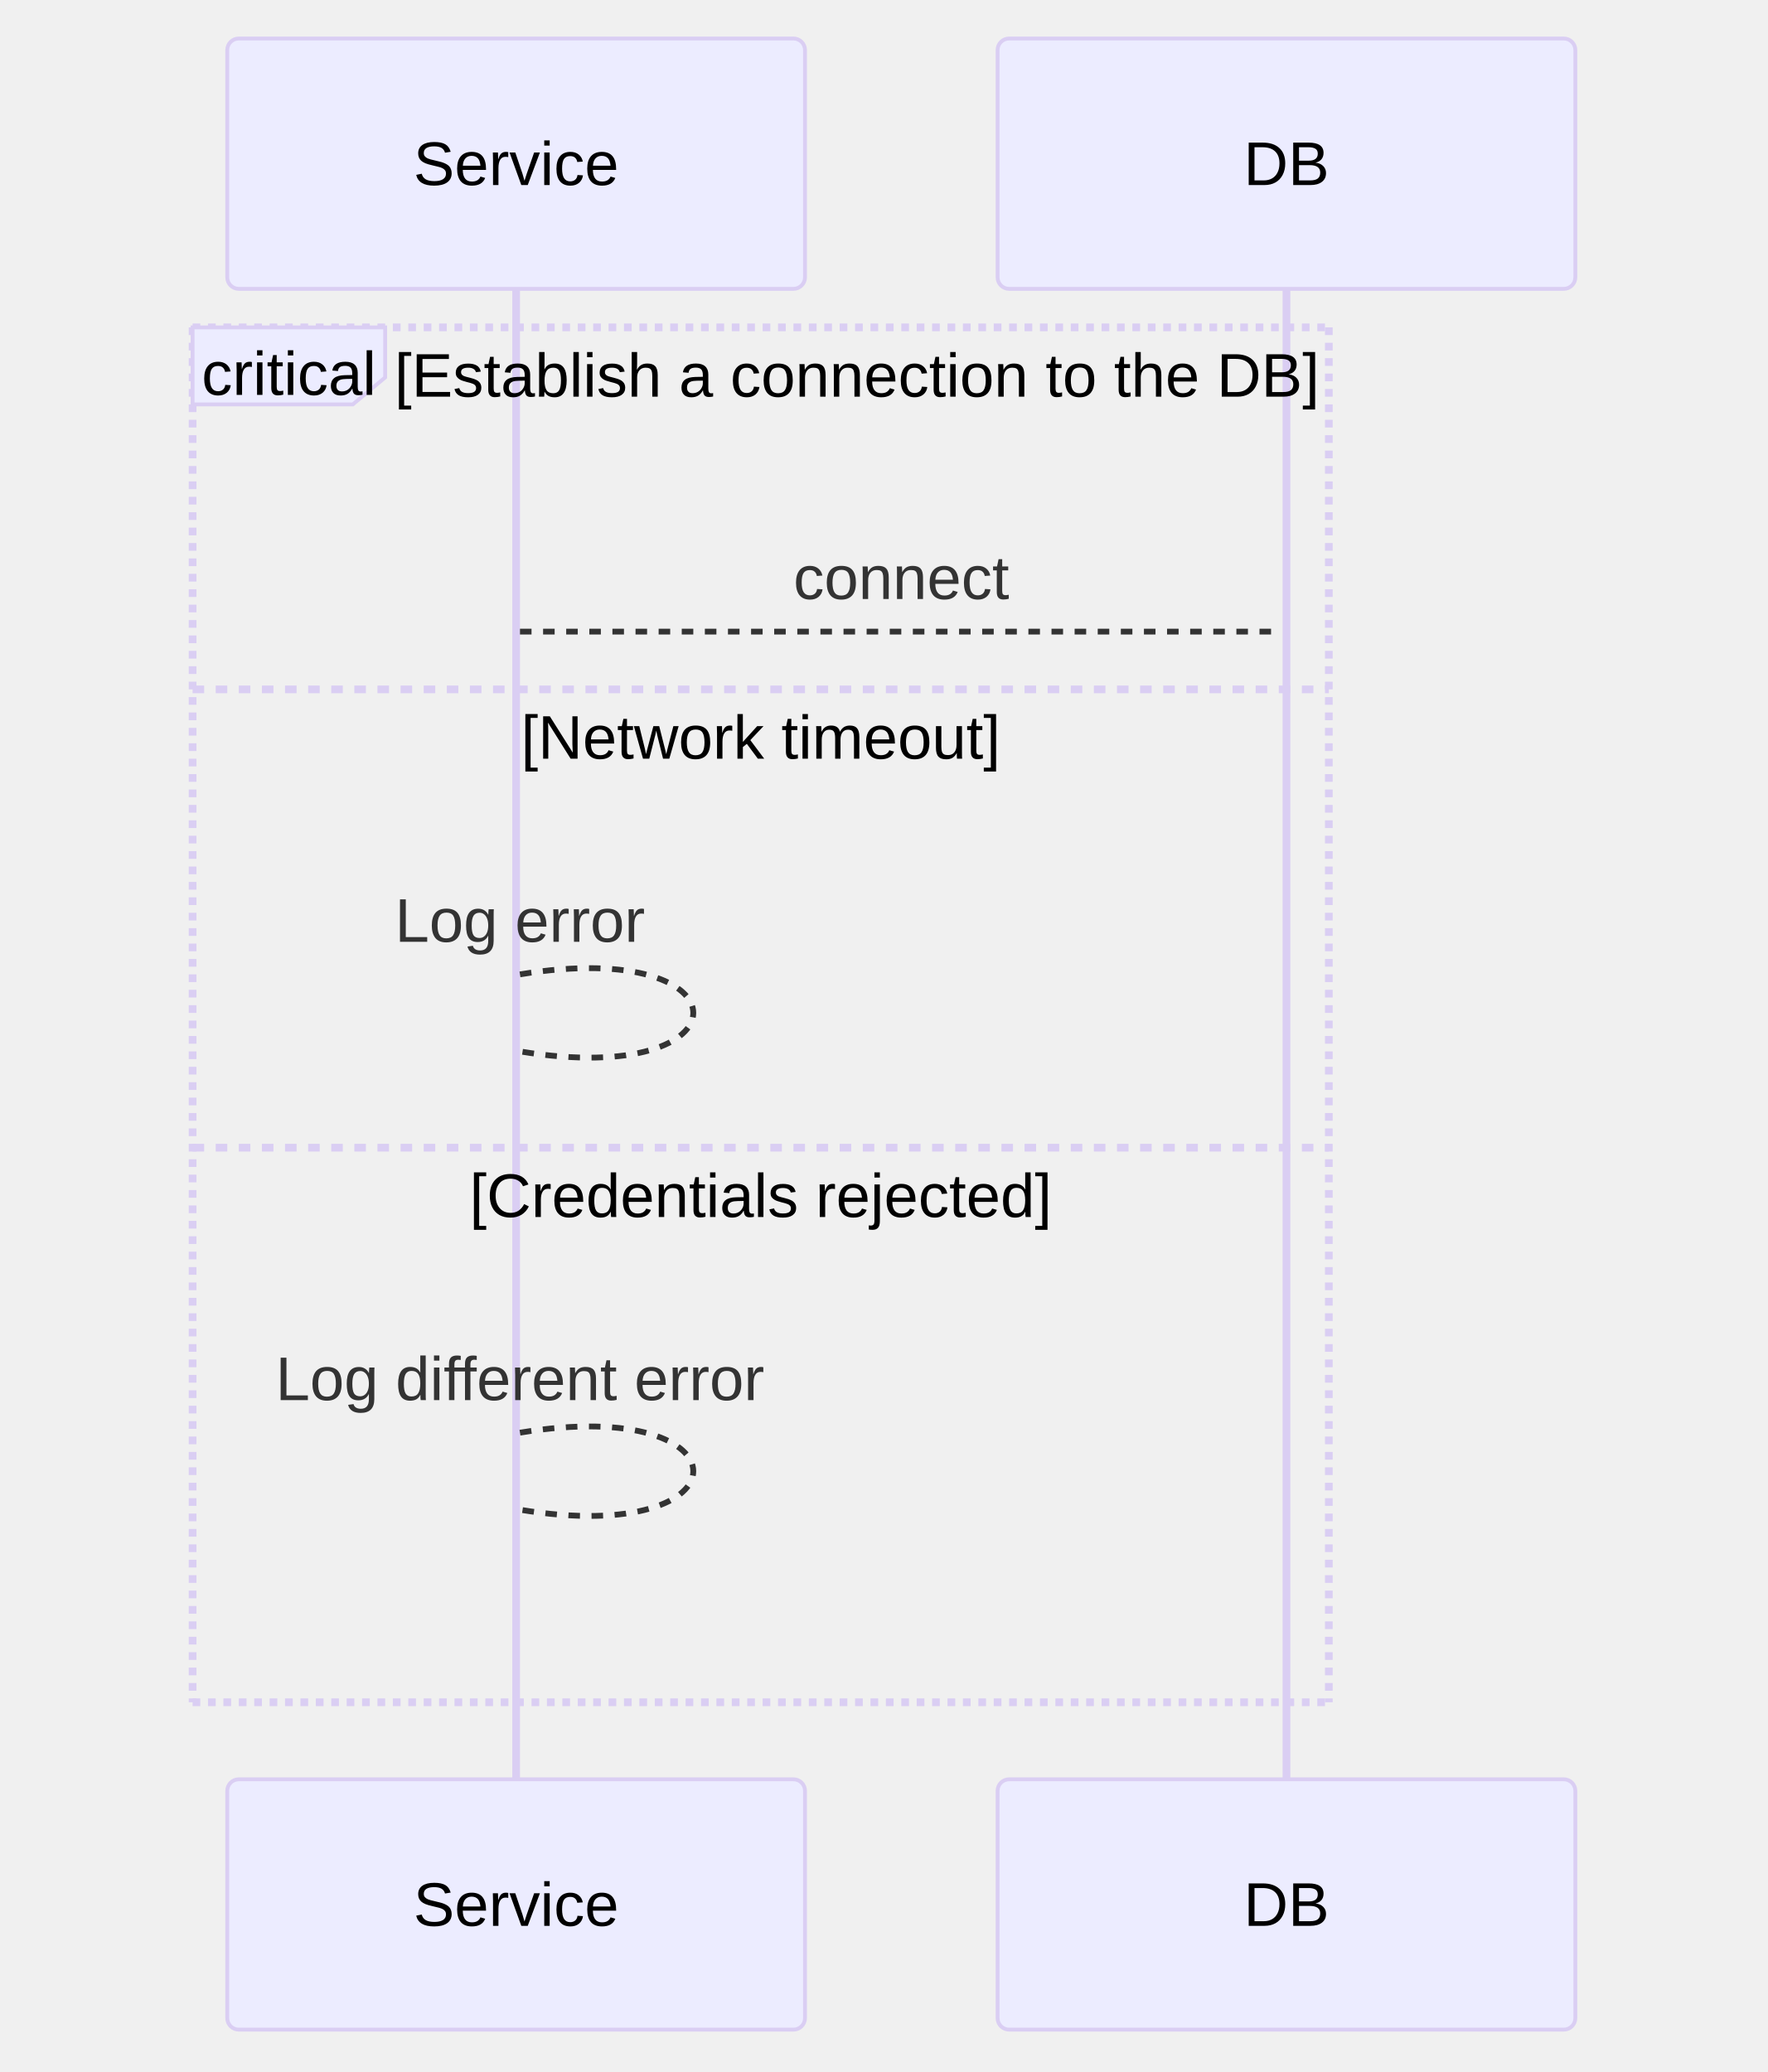
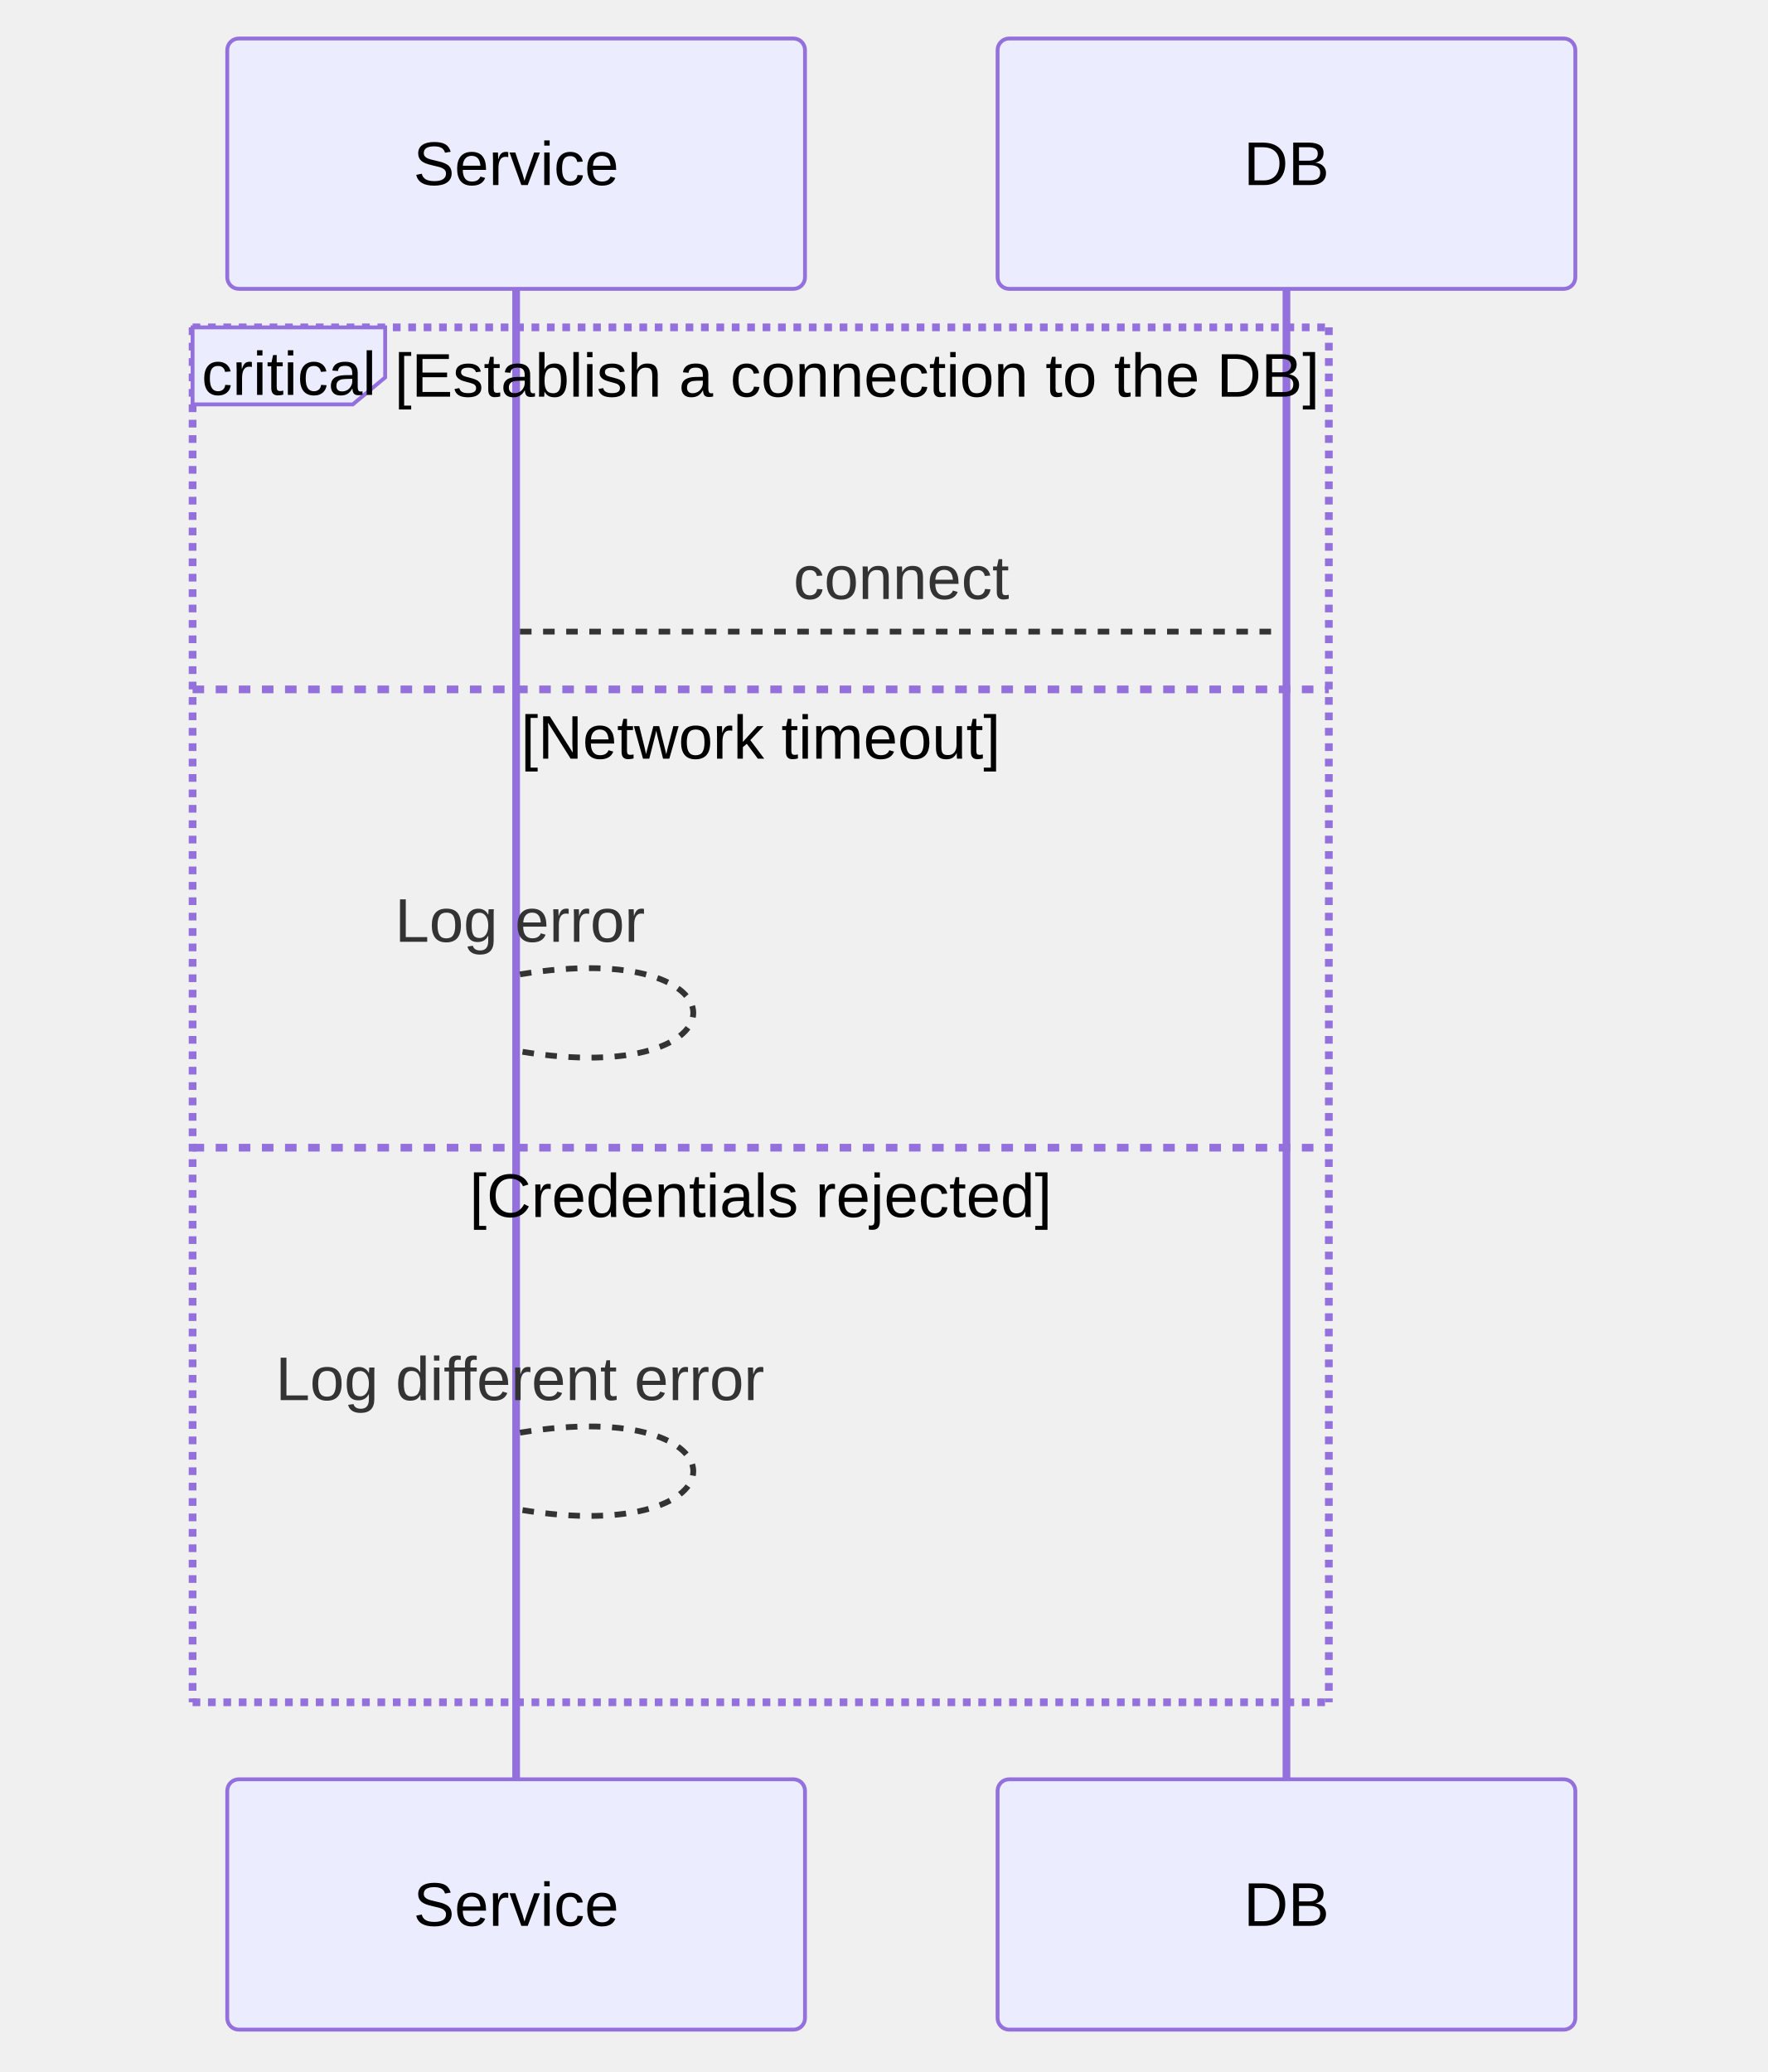
<svg xmlns="http://www.w3.org/2000/svg" id="upstream_critical_with_options_spec" width="100%" style="max-width: 459px; background-color: white;" viewBox="-59 -10 459 538" role="graphics-document document" aria-roledescription="sequence">
  <g>
    <rect x="200" y="452" fill="#eaeaea" stroke="#666" width="150" height="65" name="DB" rx="3" ry="3" class="actor actor-bottom" />
    <text x="275" y="484.5" dominant-baseline="central" alignment-baseline="central" class="actor actor-box" style="text-anchor: middle; font-size: 16px; font-weight: 400;">
      <tspan x="275" dy="0">DB</tspan>
    </text>
  </g>
  <g>
    <rect x="0" y="452" fill="#eaeaea" stroke="#666" width="150" height="65" name="Service" rx="3" ry="3" class="actor actor-bottom" />
    <text x="75" y="484.5" dominant-baseline="central" alignment-baseline="central" class="actor actor-box" style="text-anchor: middle; font-size: 16px; font-weight: 400;">
      <tspan x="75" dy="0">Service</tspan>
    </text>
  </g>
  <g>
-     <line id="actor1" x1="275" y1="65" x2="275" y2="452" class="actor-line 200" stroke-width="0.5px" stroke="#999" name="DB" />
-     <g id="root-1">
+     <line id="actor1" x1="275" y1="65" x2="275" y2="452" class="actor-line 200" stroke-width="0.5px" stroke="#999" name="DB" data-et="life-line" data-id="DB" />
+     <g id="root-1" data-et="participant" data-type="participant" data-id="DB">
      <rect x="200" y="0" fill="#eaeaea" stroke="#666" width="150" height="65" name="DB" rx="3" ry="3" class="actor actor-top" />
      <text x="275" y="32.5" dominant-baseline="central" alignment-baseline="central" class="actor actor-box" style="text-anchor: middle; font-size: 16px; font-weight: 400;">
        <tspan x="275" dy="0">DB</tspan>
      </text>
    </g>
  </g>
  <g>
-     <line id="actor0" x1="75" y1="65" x2="75" y2="452" class="actor-line 200" stroke-width="0.5px" stroke="#999" name="Service" />
-     <g id="root-0">
+     <line id="actor0" x1="75" y1="65" x2="75" y2="452" class="actor-line 200" stroke-width="0.5px" stroke="#999" name="Service" data-et="life-line" data-id="Service" />
+     <g id="root-0" data-et="participant" data-type="participant" data-id="Service">
      <rect x="0" y="0" fill="#eaeaea" stroke="#666" width="150" height="65" name="Service" rx="3" ry="3" class="actor actor-top" />
      <text x="75" y="32.5" dominant-baseline="central" alignment-baseline="central" class="actor actor-box" style="text-anchor: middle; font-size: 16px; font-weight: 400;">
        <tspan x="75" dy="0">Service</tspan>
      </text>
    </g>
  </g>
-   <style>#upstream_critical_with_options_spec{font-family:"trebuchet ms",verdana,arial,sans-serif;font-size:16px;fill:#333;}@keyframes edge-animation-frame{from{stroke-dashoffset:0;}}@keyframes dash{to{stroke-dashoffset:0;}}#upstream_critical_with_options_spec .edge-animation-slow{stroke-dasharray:9,5!important;stroke-dashoffset:900;animation:dash 50s linear infinite;stroke-linecap:round;}#upstream_critical_with_options_spec .edge-animation-fast{stroke-dasharray:9,5!important;stroke-dashoffset:900;animation:dash 20s linear infinite;stroke-linecap:round;}#upstream_critical_with_options_spec .error-icon{fill:#552222;}#upstream_critical_with_options_spec .error-text{fill:#552222;stroke:#552222;}#upstream_critical_with_options_spec .edge-thickness-normal{stroke-width:1px;}#upstream_critical_with_options_spec .edge-thickness-thick{stroke-width:3.5px;}#upstream_critical_with_options_spec .edge-pattern-solid{stroke-dasharray:0;}#upstream_critical_with_options_spec .edge-thickness-invisible{stroke-width:0;fill:none;}#upstream_critical_with_options_spec .edge-pattern-dashed{stroke-dasharray:3;}#upstream_critical_with_options_spec .edge-pattern-dotted{stroke-dasharray:2;}#upstream_critical_with_options_spec .marker{fill:#333333;stroke:#333333;}#upstream_critical_with_options_spec .marker.cross{stroke:#333333;}#upstream_critical_with_options_spec svg{font-family:"trebuchet ms",verdana,arial,sans-serif;font-size:16px;}#upstream_critical_with_options_spec p{margin:0;}#upstream_critical_with_options_spec .actor{stroke:hsl(259.626, 59.777%, 87.902%);fill:#ECECFF;}#upstream_critical_with_options_spec text.actor&gt;tspan{fill:black;stroke:none;}#upstream_critical_with_options_spec .actor-line{stroke:hsl(259.626, 59.777%, 87.902%);}#upstream_critical_with_options_spec .innerArc{stroke-width:1.5;stroke-dasharray:none;}#upstream_critical_with_options_spec .messageLine0{stroke-width:1.5;stroke-dasharray:none;stroke:#333;}#upstream_critical_with_options_spec .messageLine1{stroke-width:1.5;stroke-dasharray:2,2;stroke:#333;}#upstream_critical_with_options_spec #arrowhead path{fill:#333;stroke:#333;}#upstream_critical_with_options_spec .sequenceNumber{fill:white;}#upstream_critical_with_options_spec #sequencenumber{fill:#333;}#upstream_critical_with_options_spec #crosshead path{fill:#333;stroke:#333;}#upstream_critical_with_options_spec .messageText{fill:#333;stroke:none;}#upstream_critical_with_options_spec .labelBox{stroke:hsl(259.626, 59.777%, 87.902%);fill:#ECECFF;}#upstream_critical_with_options_spec .labelText,#upstream_critical_with_options_spec .labelText&gt;tspan{fill:black;stroke:none;}#upstream_critical_with_options_spec .loopText,#upstream_critical_with_options_spec .loopText&gt;tspan{fill:black;stroke:none;}#upstream_critical_with_options_spec .loopLine{stroke-width:2px;stroke-dasharray:2,2;stroke:hsl(259.626, 59.777%, 87.902%);fill:hsl(259.626, 59.777%, 87.902%);}#upstream_critical_with_options_spec .note{stroke:#aaaa33;fill:#fff5ad;}#upstream_critical_with_options_spec .noteText,#upstream_critical_with_options_spec .noteText&gt;tspan{fill:black;stroke:none;}#upstream_critical_with_options_spec .activation0{fill:#f4f4f4;stroke:#666;}#upstream_critical_with_options_spec .activation1{fill:#f4f4f4;stroke:#666;}#upstream_critical_with_options_spec .activation2{fill:#f4f4f4;stroke:#666;}#upstream_critical_with_options_spec .actorPopupMenu{position:absolute;}#upstream_critical_with_options_spec .actorPopupMenuPanel{position:absolute;fill:#ECECFF;box-shadow:0px 8px 16px 0px rgba(0,0,0,0.2);filter:drop-shadow(3px 5px 2px rgb(0 0 0 / 0.4));}#upstream_critical_with_options_spec .actor-man line{stroke:hsl(259.626, 59.777%, 87.902%);fill:#ECECFF;}#upstream_critical_with_options_spec .actor-man circle,#upstream_critical_with_options_spec line{stroke:hsl(259.626, 59.777%, 87.902%);fill:#ECECFF;stroke-width:2px;}#upstream_critical_with_options_spec :root{--mermaid-font-family:"trebuchet ms",verdana,arial,sans-serif;}</style>
+   <style>#upstream_critical_with_options_spec{font-family:"trebuchet ms",verdana,arial,sans-serif;font-size:16px;fill:#333;}@keyframes edge-animation-frame{from{stroke-dashoffset:0;}}@keyframes dash{to{stroke-dashoffset:0;}}#upstream_critical_with_options_spec .edge-animation-slow{stroke-dasharray:9,5!important;stroke-dashoffset:900;animation:dash 50s linear infinite;stroke-linecap:round;}#upstream_critical_with_options_spec .edge-animation-fast{stroke-dasharray:9,5!important;stroke-dashoffset:900;animation:dash 20s linear infinite;stroke-linecap:round;}#upstream_critical_with_options_spec .error-icon{fill:#552222;}#upstream_critical_with_options_spec .error-text{fill:#552222;stroke:#552222;}#upstream_critical_with_options_spec .edge-thickness-normal{stroke-width:1px;}#upstream_critical_with_options_spec .edge-thickness-thick{stroke-width:3.5px;}#upstream_critical_with_options_spec .edge-pattern-solid{stroke-dasharray:0;}#upstream_critical_with_options_spec .edge-thickness-invisible{stroke-width:0;fill:none;}#upstream_critical_with_options_spec .edge-pattern-dashed{stroke-dasharray:3;}#upstream_critical_with_options_spec .edge-pattern-dotted{stroke-dasharray:2;}#upstream_critical_with_options_spec .marker{fill:#333333;stroke:#333333;}#upstream_critical_with_options_spec .marker.cross{stroke:#333333;}#upstream_critical_with_options_spec svg{font-family:"trebuchet ms",verdana,arial,sans-serif;font-size:16px;}#upstream_critical_with_options_spec p{margin:0;}#upstream_critical_with_options_spec .actor{stroke:#9370DB;fill:#ECECFF;stroke-width:1;}#upstream_critical_with_options_spec rect.actor.outer-path[data-look="neo"]{filter:drop-shadow(1px 2px 2px rgba(185, 185, 185, 1));}#upstream_critical_with_options_spec rect.note[data-look="neo"]{stroke:#aaaa33;fill:#fff5ad;filter:drop-shadow(1px 2px 2px rgba(185, 185, 185, 1));}#upstream_critical_with_options_spec text.actor&gt;tspan{fill:black;stroke:none;}#upstream_critical_with_options_spec .actor-line{stroke:#9370DB;}#upstream_critical_with_options_spec .innerArc{stroke-width:1.5;stroke-dasharray:none;}#upstream_critical_with_options_spec .messageLine0{stroke-width:1.5;stroke-dasharray:none;stroke:#333;}#upstream_critical_with_options_spec .messageLine1{stroke-width:1.5;stroke-dasharray:2,2;stroke:#333;}#upstream_critical_with_options_spec [id$="-arrowhead"] path{fill:#333;stroke:#333;}#upstream_critical_with_options_spec .sequenceNumber{fill:white;}#upstream_critical_with_options_spec [id$="-sequencenumber"]{fill:#333;}#upstream_critical_with_options_spec [id$="-crosshead"] path{fill:#333;stroke:#333;}#upstream_critical_with_options_spec .messageText{fill:#333;stroke:none;}#upstream_critical_with_options_spec .labelBox{stroke:#9370DB;fill:#ECECFF;filter:none;}#upstream_critical_with_options_spec .labelText,#upstream_critical_with_options_spec .labelText&gt;tspan{fill:black;stroke:none;}#upstream_critical_with_options_spec .loopText,#upstream_critical_with_options_spec .loopText&gt;tspan{fill:black;stroke:none;}#upstream_critical_with_options_spec .sectionTitle,#upstream_critical_with_options_spec .sectionTitle&gt;tspan{fill:black;stroke:none;}#upstream_critical_with_options_spec .loopLine{stroke-width:2px;stroke-dasharray:2,2;stroke:#9370DB;fill:#9370DB;}#upstream_critical_with_options_spec .note{stroke:#aaaa33;fill:#fff5ad;}#upstream_critical_with_options_spec .noteText,#upstream_critical_with_options_spec .noteText&gt;tspan{fill:black;stroke:none;font-weight:normal;}#upstream_critical_with_options_spec .activation0{fill:#f4f4f4;stroke:#666;}#upstream_critical_with_options_spec .activation1{fill:#f4f4f4;stroke:#666;}#upstream_critical_with_options_spec .activation2{fill:#f4f4f4;stroke:#666;}#upstream_critical_with_options_spec .actorPopupMenu{position:absolute;}#upstream_critical_with_options_spec .actorPopupMenuPanel{position:absolute;fill:#ECECFF;box-shadow:0px 8px 16px 0px rgba(0,0,0,0.2);filter:drop-shadow(3px 5px 2px rgb(0 0 0 / 0.4));}#upstream_critical_with_options_spec .actor-man circle,#upstream_critical_with_options_spec line{fill:#ECECFF;stroke-width:2px;}#upstream_critical_with_options_spec g rect.rect{filter:drop-shadow(1px 2px 2px rgba(185, 185, 185, 1));stroke:#9370DB;}#upstream_critical_with_options_spec .node .neo-node{stroke:#9370DB;}#upstream_critical_with_options_spec [data-look="neo"].node rect,#upstream_critical_with_options_spec [data-look="neo"].cluster rect,#upstream_critical_with_options_spec [data-look="neo"].node polygon{stroke:#9370DB;filter:drop-shadow(1px 2px 2px rgba(185, 185, 185, 1));}#upstream_critical_with_options_spec [data-look="neo"].node path{stroke:#9370DB;stroke-width:1px;}#upstream_critical_with_options_spec [data-look="neo"].node .outer-path{filter:drop-shadow(1px 2px 2px rgba(185, 185, 185, 1));}#upstream_critical_with_options_spec [data-look="neo"].node .neo-line path{stroke:#9370DB;filter:none;}#upstream_critical_with_options_spec [data-look="neo"].node circle{stroke:#9370DB;filter:drop-shadow(1px 2px 2px rgba(185, 185, 185, 1));}#upstream_critical_with_options_spec [data-look="neo"].node circle .state-start{fill:#000000;}#upstream_critical_with_options_spec [data-look="neo"].icon-shape .icon{fill:#9370DB;filter:drop-shadow(1px 2px 2px rgba(185, 185, 185, 1));}#upstream_critical_with_options_spec [data-look="neo"].icon-shape .icon-neo path{stroke:#9370DB;filter:drop-shadow(1px 2px 2px rgba(185, 185, 185, 1));}#upstream_critical_with_options_spec :root{--mermaid-font-family:"trebuchet ms",verdana,arial,sans-serif;}</style>
  <g />
  <defs>
-     <symbol id="computer" width="24" height="24">
+     <symbol id="upstream_critical_with_options_spec-computer" width="24" height="24">
      <path transform="scale(.5)" d="M2 2v13h20v-13h-20zm18 11h-16v-9h16v9zm-10.228 6l.466-1h3.524l.467 1h-4.457zm14.228 3h-24l2-6h2.104l-1.33 4h18.45l-1.297-4h2.073l2 6zm-5-10h-14v-7h14v7z" />
    </symbol>
  </defs>
  <defs>
-     <symbol id="database" fill-rule="evenodd" clip-rule="evenodd">
+     <symbol id="upstream_critical_with_options_spec-database" fill-rule="evenodd" clip-rule="evenodd">
      <path transform="scale(.5)" d="M12.258.001l.256.004.255.005.253.008.251.01.249.012.247.015.246.016.242.019.241.02.239.023.236.024.233.027.231.028.229.031.225.032.223.034.22.036.217.038.214.04.211.041.208.043.205.045.201.046.198.048.194.05.191.051.187.053.183.054.18.056.175.057.172.059.168.06.163.061.16.063.155.064.15.066.074.033.073.033.071.034.07.034.069.035.068.035.067.035.066.035.064.036.064.036.062.036.06.036.06.037.058.037.058.037.055.038.055.038.053.038.052.038.051.039.05.039.048.039.047.039.045.04.044.04.043.04.041.04.04.041.039.041.037.041.036.041.034.041.033.042.032.042.03.042.029.042.027.042.026.043.024.043.023.043.021.043.02.043.018.044.017.043.015.044.013.044.012.044.011.045.009.044.007.045.006.045.004.045.002.045.001.045v17l-.001.045-.002.045-.004.045-.006.045-.007.045-.009.044-.011.045-.012.044-.013.044-.015.044-.017.043-.018.044-.02.043-.021.043-.023.043-.024.043-.026.043-.027.042-.029.042-.03.042-.032.042-.033.042-.034.041-.036.041-.037.041-.039.041-.04.041-.041.04-.043.04-.044.04-.045.04-.047.039-.048.039-.05.039-.051.039-.052.038-.053.038-.055.038-.055.038-.058.037-.058.037-.06.037-.06.036-.062.036-.064.036-.064.036-.066.035-.067.035-.068.035-.069.035-.07.034-.071.034-.073.033-.074.033-.15.066-.155.064-.16.063-.163.061-.168.06-.172.059-.175.057-.18.056-.183.054-.187.053-.191.051-.194.05-.198.048-.201.046-.205.045-.208.043-.211.041-.214.04-.217.038-.22.036-.223.034-.225.032-.229.031-.231.028-.233.027-.236.024-.239.023-.241.02-.242.019-.246.016-.247.015-.249.012-.251.01-.253.008-.255.005-.256.004-.258.001-.258-.001-.256-.004-.255-.005-.253-.008-.251-.01-.249-.012-.247-.015-.245-.016-.243-.019-.241-.02-.238-.023-.236-.024-.234-.027-.231-.028-.228-.031-.226-.032-.223-.034-.22-.036-.217-.038-.214-.04-.211-.041-.208-.043-.204-.045-.201-.046-.198-.048-.195-.05-.19-.051-.187-.053-.184-.054-.179-.056-.176-.057-.172-.059-.167-.06-.164-.061-.159-.063-.155-.064-.151-.066-.074-.033-.072-.033-.072-.034-.07-.034-.069-.035-.068-.035-.067-.035-.066-.035-.064-.036-.063-.036-.062-.036-.061-.036-.06-.037-.058-.037-.057-.037-.056-.038-.055-.038-.053-.038-.052-.038-.051-.039-.049-.039-.049-.039-.046-.039-.046-.04-.044-.04-.043-.04-.041-.04-.04-.041-.039-.041-.037-.041-.036-.041-.034-.041-.033-.042-.032-.042-.03-.042-.029-.042-.027-.042-.026-.043-.024-.043-.023-.043-.021-.043-.02-.043-.018-.044-.017-.043-.015-.044-.013-.044-.012-.044-.011-.045-.009-.044-.007-.045-.006-.045-.004-.045-.002-.045-.001-.045v-17l.001-.045.002-.045.004-.045.006-.045.007-.045.009-.044.011-.045.012-.044.013-.044.015-.044.017-.043.018-.044.02-.043.021-.043.023-.043.024-.043.026-.043.027-.042.029-.042.03-.042.032-.042.033-.042.034-.041.036-.041.037-.041.039-.041.04-.041.041-.04.043-.04.044-.04.046-.04.046-.039.049-.039.049-.039.051-.039.052-.038.053-.038.055-.038.056-.038.057-.037.058-.037.06-.037.061-.036.062-.036.063-.036.064-.036.066-.035.067-.035.068-.035.069-.035.07-.034.072-.034.072-.033.074-.033.151-.066.155-.064.159-.063.164-.061.167-.06.172-.059.176-.057.179-.056.184-.054.187-.053.19-.051.195-.05.198-.048.201-.046.204-.045.208-.043.211-.041.214-.04.217-.038.22-.036.223-.034.226-.032.228-.031.231-.028.234-.027.236-.024.238-.023.241-.02.243-.019.245-.016.247-.015.249-.012.251-.01.253-.008.255-.005.256-.004.258-.001.258.001zm-9.258 20.499v.01l.001.021.003.021.004.022.005.021.006.022.007.022.009.023.01.022.011.023.012.023.013.023.015.023.016.024.017.023.018.024.019.024.021.024.022.025.023.024.024.025.052.049.056.05.061.051.066.051.07.051.075.051.079.052.084.052.088.052.092.052.097.052.102.051.105.052.11.052.114.051.119.051.123.051.127.05.131.05.135.05.139.048.144.049.147.047.152.047.155.047.16.045.163.045.167.043.171.043.176.041.178.041.183.039.187.039.19.037.194.035.197.035.202.033.204.031.209.03.212.029.216.027.219.025.222.024.226.021.23.02.233.018.236.016.24.015.243.012.246.01.249.008.253.005.256.004.259.001.26-.001.257-.004.254-.005.25-.008.247-.011.244-.012.241-.014.237-.016.233-.018.231-.021.226-.021.224-.024.22-.026.216-.027.212-.028.21-.031.205-.031.202-.034.198-.034.194-.036.191-.037.187-.039.183-.04.179-.04.175-.042.172-.043.168-.044.163-.045.16-.046.155-.046.152-.047.148-.048.143-.049.139-.049.136-.05.131-.05.126-.05.123-.051.118-.052.114-.051.11-.052.106-.052.101-.052.096-.052.092-.052.088-.053.083-.051.079-.052.074-.052.07-.051.065-.051.06-.051.056-.05.051-.05.023-.024.023-.025.021-.024.02-.024.019-.024.018-.024.017-.024.015-.023.014-.024.013-.023.012-.023.01-.023.01-.022.008-.022.006-.022.006-.022.004-.022.004-.021.001-.021.001-.021v-4.127l-.077.055-.08.053-.083.054-.085.053-.087.052-.09.052-.093.051-.095.05-.097.05-.1.049-.102.049-.105.048-.106.047-.109.047-.111.046-.114.045-.115.045-.118.044-.12.043-.122.042-.124.042-.126.041-.128.04-.13.04-.132.038-.134.038-.135.037-.138.037-.139.035-.142.035-.143.034-.144.033-.147.032-.148.031-.15.03-.151.03-.153.029-.154.027-.156.027-.158.026-.159.025-.161.024-.162.023-.163.022-.165.021-.166.02-.167.019-.169.018-.169.017-.171.016-.173.015-.173.014-.175.013-.175.012-.177.011-.178.01-.179.008-.179.008-.181.006-.182.005-.182.004-.184.003-.184.002h-.37l-.184-.002-.184-.003-.182-.004-.182-.005-.181-.006-.179-.008-.179-.008-.178-.01-.176-.011-.176-.012-.175-.013-.173-.014-.172-.015-.171-.016-.17-.017-.169-.018-.167-.019-.166-.02-.165-.021-.163-.022-.162-.023-.161-.024-.159-.025-.157-.026-.156-.027-.155-.027-.153-.029-.151-.03-.15-.03-.148-.031-.146-.032-.145-.033-.143-.034-.141-.035-.14-.035-.137-.037-.136-.037-.134-.038-.132-.038-.13-.04-.128-.04-.126-.041-.124-.042-.122-.042-.12-.044-.117-.043-.116-.045-.113-.045-.112-.046-.109-.047-.106-.047-.105-.048-.102-.049-.1-.049-.097-.05-.095-.05-.093-.052-.09-.051-.087-.052-.085-.053-.083-.054-.08-.054-.077-.054v4.127zm0-5.654v.011l.001.021.003.021.004.021.005.022.006.022.007.022.009.022.01.022.011.023.012.023.013.023.015.024.016.023.017.024.018.024.019.024.021.024.022.024.023.025.024.024.052.05.056.05.061.05.066.051.07.051.075.052.079.051.084.052.088.052.092.052.097.052.102.052.105.052.11.051.114.051.119.052.123.05.127.051.131.05.135.049.139.049.144.048.147.048.152.047.155.046.16.045.163.045.167.044.171.042.176.042.178.04.183.04.187.038.19.037.194.036.197.034.202.033.204.032.209.03.212.028.216.027.219.025.222.024.226.022.23.02.233.018.236.016.24.014.243.012.246.01.249.008.253.006.256.003.259.001.26-.001.257-.003.254-.006.25-.008.247-.01.244-.012.241-.015.237-.016.233-.018.231-.02.226-.022.224-.024.22-.025.216-.027.212-.029.21-.03.205-.032.202-.033.198-.035.194-.036.191-.037.187-.039.183-.039.179-.041.175-.042.172-.043.168-.044.163-.045.16-.045.155-.047.152-.047.148-.048.143-.048.139-.05.136-.049.131-.05.126-.051.123-.051.118-.051.114-.052.11-.052.106-.052.101-.052.096-.052.092-.052.088-.052.083-.052.079-.052.074-.051.07-.052.065-.051.06-.05.056-.051.051-.049.023-.025.023-.024.021-.025.02-.024.019-.024.018-.024.017-.024.015-.023.014-.023.013-.024.012-.022.01-.023.01-.023.008-.022.006-.022.006-.022.004-.021.004-.022.001-.021.001-.021v-4.139l-.077.054-.08.054-.083.054-.085.052-.087.053-.09.051-.093.051-.095.051-.097.05-.1.049-.102.049-.105.048-.106.047-.109.047-.111.046-.114.045-.115.044-.118.044-.12.044-.122.042-.124.042-.126.041-.128.04-.13.039-.132.039-.134.038-.135.037-.138.036-.139.036-.142.035-.143.033-.144.033-.147.033-.148.031-.15.03-.151.03-.153.028-.154.028-.156.027-.158.026-.159.025-.161.024-.162.023-.163.022-.165.021-.166.02-.167.019-.169.018-.169.017-.171.016-.173.015-.173.014-.175.013-.175.012-.177.011-.178.009-.179.009-.179.007-.181.007-.182.005-.182.004-.184.003-.184.002h-.37l-.184-.002-.184-.003-.182-.004-.182-.005-.181-.007-.179-.007-.179-.009-.178-.009-.176-.011-.176-.012-.175-.013-.173-.014-.172-.015-.171-.016-.17-.017-.169-.018-.167-.019-.166-.02-.165-.021-.163-.022-.162-.023-.161-.024-.159-.025-.157-.026-.156-.027-.155-.028-.153-.028-.151-.03-.15-.03-.148-.031-.146-.033-.145-.033-.143-.033-.141-.035-.14-.036-.137-.036-.136-.037-.134-.038-.132-.039-.13-.039-.128-.04-.126-.041-.124-.042-.122-.043-.12-.043-.117-.044-.116-.044-.113-.046-.112-.046-.109-.046-.106-.047-.105-.048-.102-.049-.1-.049-.097-.05-.095-.051-.093-.051-.09-.051-.087-.053-.085-.052-.083-.054-.08-.054-.077-.054v4.139zm0-5.666v.011l.001.02.003.022.004.021.005.022.006.021.007.022.009.023.01.022.011.023.012.023.013.023.015.023.016.024.017.024.018.023.019.024.021.025.022.024.023.024.024.025.052.05.056.05.061.05.066.051.07.051.075.052.079.051.084.052.088.052.092.052.097.052.102.052.105.051.11.052.114.051.119.051.123.051.127.05.131.05.135.05.139.049.144.048.147.048.152.047.155.046.16.045.163.045.167.043.171.043.176.042.178.04.183.04.187.038.19.037.194.036.197.034.202.033.204.032.209.03.212.028.216.027.219.025.222.024.226.021.23.02.233.018.236.017.24.014.243.012.246.01.249.008.253.006.256.003.259.001.26-.001.257-.003.254-.006.25-.008.247-.01.244-.013.241-.014.237-.016.233-.018.231-.02.226-.022.224-.024.22-.025.216-.027.212-.029.21-.03.205-.032.202-.033.198-.035.194-.036.191-.037.187-.039.183-.039.179-.041.175-.042.172-.043.168-.044.163-.045.16-.045.155-.047.152-.047.148-.048.143-.049.139-.049.136-.049.131-.051.126-.05.123-.051.118-.052.114-.051.11-.052.106-.052.101-.052.096-.052.092-.052.088-.052.083-.052.079-.052.074-.052.07-.051.065-.051.06-.051.056-.05.051-.049.023-.025.023-.025.021-.024.02-.024.019-.024.018-.024.017-.024.015-.023.014-.024.013-.023.012-.023.01-.022.01-.023.008-.022.006-.022.006-.022.004-.022.004-.021.001-.021.001-.021v-4.153l-.077.054-.08.054-.083.053-.085.053-.087.053-.09.051-.093.051-.095.051-.097.05-.1.049-.102.048-.105.048-.106.048-.109.046-.111.046-.114.046-.115.044-.118.044-.12.043-.122.043-.124.042-.126.041-.128.04-.13.039-.132.039-.134.038-.135.037-.138.036-.139.036-.142.034-.143.034-.144.033-.147.032-.148.032-.15.03-.151.03-.153.028-.154.028-.156.027-.158.026-.159.024-.161.024-.162.023-.163.023-.165.021-.166.02-.167.019-.169.018-.169.017-.171.016-.173.015-.173.014-.175.013-.175.012-.177.01-.178.01-.179.009-.179.007-.181.006-.182.006-.182.004-.184.003-.184.001-.185.001-.185-.001-.184-.001-.184-.003-.182-.004-.182-.006-.181-.006-.179-.007-.179-.009-.178-.01-.176-.01-.176-.012-.175-.013-.173-.014-.172-.015-.171-.016-.17-.017-.169-.018-.167-.019-.166-.02-.165-.021-.163-.023-.162-.023-.161-.024-.159-.024-.157-.026-.156-.027-.155-.028-.153-.028-.151-.03-.15-.03-.148-.032-.146-.032-.145-.033-.143-.034-.141-.034-.14-.036-.137-.036-.136-.037-.134-.038-.132-.039-.13-.039-.128-.041-.126-.041-.124-.041-.122-.043-.12-.043-.117-.044-.116-.044-.113-.046-.112-.046-.109-.046-.106-.048-.105-.048-.102-.048-.1-.05-.097-.049-.095-.051-.093-.051-.09-.052-.087-.052-.085-.053-.083-.053-.08-.054-.077-.054v4.153zm8.74-8.179l-.257.004-.254.005-.25.008-.247.011-.244.012-.241.014-.237.016-.233.018-.231.021-.226.022-.224.023-.22.026-.216.027-.212.028-.21.031-.205.032-.202.033-.198.034-.194.036-.191.038-.187.038-.183.04-.179.041-.175.042-.172.043-.168.043-.163.045-.16.046-.155.046-.152.048-.148.048-.143.048-.139.049-.136.05-.131.05-.126.051-.123.051-.118.051-.114.052-.11.052-.106.052-.101.052-.096.052-.092.052-.088.052-.083.052-.079.052-.074.051-.07.052-.065.051-.06.05-.056.05-.051.05-.023.025-.023.024-.021.024-.02.025-.019.024-.018.024-.017.023-.015.024-.014.023-.013.023-.012.023-.01.023-.01.022-.008.022-.006.023-.006.021-.004.022-.004.021-.001.021-.001.021.001.021.001.021.004.021.004.022.006.021.006.023.008.022.01.022.01.023.012.023.013.023.014.023.015.024.017.023.018.024.019.024.02.025.021.024.023.024.023.025.051.05.056.05.06.05.065.051.07.052.074.051.079.052.083.052.088.052.092.052.096.052.101.052.106.052.11.052.114.052.118.051.123.051.126.051.131.05.136.05.139.049.143.048.148.048.152.048.155.046.16.046.163.045.168.043.172.043.175.042.179.041.183.04.187.038.191.038.194.036.198.034.202.033.205.032.21.031.212.028.216.027.22.026.224.023.226.022.231.021.233.018.237.016.241.014.244.012.247.011.25.008.254.005.257.004.26.001.26-.001.257-.004.254-.005.25-.008.247-.011.244-.012.241-.014.237-.016.233-.018.231-.021.226-.022.224-.023.22-.026.216-.027.212-.028.21-.031.205-.032.202-.033.198-.034.194-.036.191-.038.187-.038.183-.04.179-.041.175-.042.172-.043.168-.043.163-.045.16-.046.155-.046.152-.048.148-.048.143-.048.139-.049.136-.05.131-.05.126-.051.123-.051.118-.051.114-.052.11-.052.106-.052.101-.052.096-.052.092-.052.088-.052.083-.052.079-.052.074-.051.07-.052.065-.051.06-.05.056-.05.051-.05.023-.025.023-.024.021-.024.02-.025.019-.024.018-.024.017-.023.015-.024.014-.023.013-.023.012-.023.01-.023.01-.022.008-.022.006-.023.006-.021.004-.022.004-.021.001-.021.001-.021-.001-.021-.001-.021-.004-.021-.004-.022-.006-.021-.006-.023-.008-.022-.01-.022-.01-.023-.012-.023-.013-.023-.014-.023-.015-.024-.017-.023-.018-.024-.019-.024-.02-.025-.021-.024-.023-.024-.023-.025-.051-.05-.056-.05-.06-.05-.065-.051-.07-.052-.074-.051-.079-.052-.083-.052-.088-.052-.092-.052-.096-.052-.101-.052-.106-.052-.11-.052-.114-.052-.118-.051-.123-.051-.126-.051-.131-.05-.136-.05-.139-.049-.143-.048-.148-.048-.152-.048-.155-.046-.16-.046-.163-.045-.168-.043-.172-.043-.175-.042-.179-.041-.183-.04-.187-.038-.191-.038-.194-.036-.198-.034-.202-.033-.205-.032-.21-.031-.212-.028-.216-.027-.22-.026-.224-.023-.226-.022-.231-.021-.233-.018-.237-.016-.241-.014-.244-.012-.247-.011-.25-.008-.254-.005-.257-.004-.26-.001-.26.001z" />
    </symbol>
  </defs>
  <defs>
-     <symbol id="clock" width="24" height="24">
+     <symbol id="upstream_critical_with_options_spec-clock" width="24" height="24">
      <path transform="scale(.5)" d="M12 2c5.514 0 10 4.486 10 10s-4.486 10-10 10-10-4.486-10-10 4.486-10 10-10zm0-2c-6.627 0-12 5.373-12 12s5.373 12 12 12 12-5.373 12-12-5.373-12-12-12zm5.848 12.459c.202.038.202.333.001.372-1.907.361-6.045 1.111-6.547 1.111-.719 0-1.301-.582-1.301-1.301 0-.512.77-5.447 1.125-7.445.034-.192.312-.181.343.014l.985 6.238 5.394 1.011z" />
    </symbol>
  </defs>
  <defs>
-     <marker id="arrowhead" refX="7.9" refY="5" markerUnits="userSpaceOnUse" markerWidth="12" markerHeight="12" orient="auto-start-reverse">
+     <marker id="upstream_critical_with_options_spec-arrowhead" refX="7.9" refY="5" markerUnits="userSpaceOnUse" markerWidth="12" markerHeight="12" orient="auto-start-reverse">
      <path d="M -1 0 L 10 5 L 0 10 z" />
    </marker>
  </defs>
  <defs>
-     <marker id="crosshead" markerWidth="15" markerHeight="8" orient="auto" refX="4" refY="4.5">
+     <marker id="upstream_critical_with_options_spec-crosshead" markerWidth="15" markerHeight="8" orient="auto" refX="4" refY="4.5">
      <path fill="none" stroke="#000000" stroke-width="1pt" d="M 1,2 L 6,7 M 6,2 L 1,7" style="stroke-dasharray: 0, 0;" />
    </marker>
  </defs>
  <defs>
-     <marker id="filled-head" refX="15.5" refY="7" markerWidth="20" markerHeight="28" orient="auto">
+     <marker id="upstream_critical_with_options_spec-filled-head" refX="15.5" refY="7" markerWidth="20" markerHeight="28" orient="auto">
      <path d="M 18,7 L9,13 L14,7 L9,1 Z" />
    </marker>
  </defs>
  <defs>
-     <marker id="sequencenumber" refX="15" refY="15" markerWidth="60" markerHeight="40" orient="auto">
+     <marker id="upstream_critical_with_options_spec-sequencenumber" refX="15" refY="15" markerWidth="60" markerHeight="40" orient="auto">
      <circle cx="15" cy="15" r="6" />
    </marker>
  </defs>
-   <g>
+   <defs>
+     <marker id="upstream_critical_with_options_spec-solidTopArrowHead" refX="7.9" refY="7.25" markerUnits="userSpaceOnUse" markerWidth="12" markerHeight="12" orient="auto-start-reverse">
+       <path d="M 0 0 L 10 8 L 0 8 z" />
+     </marker>
+   </defs>
+   <defs>
+     <marker id="upstream_critical_with_options_spec-solidBottomArrowHead" refX="7.9" refY="0.75" markerUnits="userSpaceOnUse" markerWidth="12" markerHeight="12" orient="auto-start-reverse">
+       <path d="M 0 0 L 10 0 L 0 8 z" />
+     </marker>
+   </defs>
+   <defs>
+     <marker id="upstream_critical_with_options_spec-stickTopArrowHead" refX="7.5" refY="7" markerUnits="userSpaceOnUse" markerWidth="12" markerHeight="12" orient="auto-start-reverse">
+       <path d="M 0 0 L 7 7" stroke="black" stroke-width="1.5" fill="none" />
+     </marker>
+   </defs>
+   <defs>
+     <marker id="upstream_critical_with_options_spec-stickBottomArrowHead" refX="7.5" refY="0" markerUnits="userSpaceOnUse" markerWidth="12" markerHeight="12" orient="auto-start-reverse">
+       <path d="M 0 7 L 7 0" stroke="black" stroke-width="1.5" fill="none" />
+     </marker>
+   </defs>
+   <g data-et="control-structure" data-id="i6">
    <line x1="-9" y1="75" x2="286" y2="75" class="loopLine" />
    <line x1="286" y1="75" x2="286" y2="432" class="loopLine" />
    <line x1="-9" y1="432" x2="286" y2="432" class="loopLine" />
    <line x1="-9" y1="75" x2="-9" y2="432" class="loopLine" />
    <line x1="-9" y1="169" x2="286" y2="169" class="loopLine" style="stroke-dasharray: 3, 3;" />
    <line x1="-9" y1="288" x2="286" y2="288" class="loopLine" style="stroke-dasharray: 3, 3;" />
    <polygon points="-9,75 41,75 41,88 32.6,95 -9,95" class="labelBox" />
    <text x="16" y="88" text-anchor="middle" dominant-baseline="middle" alignment-baseline="middle" class="labelText" style="font-size: 16px; font-weight: 400;">critical</text>
    <text x="163.5" y="93" text-anchor="middle" class="loopText" style="font-size: 16px; font-weight: 400;">
      <tspan x="163.5">[Establish a connection to the DB]</tspan>
    </text>
-     <text x="138.5" y="187" text-anchor="middle" class="loopText" style="font-size: 16px; font-weight: 400;">[Network timeout]</text>
-     <text x="138.5" y="306" text-anchor="middle" class="loopText" style="font-size: 16px; font-weight: 400;">[Credentials rejected]</text>
+     <text x="138.5" y="187" text-anchor="middle" class="sectionTitle" style="font-size: 16px; font-weight: 400;">[Network timeout]</text>
+     <text x="138.5" y="306" text-anchor="middle" class="sectionTitle" style="font-size: 16px; font-weight: 400;">[Credentials rejected]</text>
  </g>
  <text x="175" y="125" text-anchor="middle" dominant-baseline="middle" alignment-baseline="middle" class="messageText" dy="1em" style="font-size: 16px; font-weight: 400;">connect</text>
-   <line x1="76" y1="154" x2="274" y2="154" class="messageLine1" stroke-width="2" stroke="none" style="stroke-dasharray: 3, 3; fill: none;" />
+   <line x1="76" y1="154" x2="274" y2="154" class="messageLine1" data-et="message" data-id="i1" data-from="Service" data-to="DB" stroke-width="2" stroke="none" style="stroke-dasharray: 3, 3; fill: none;" />
  <text x="76" y="214" text-anchor="middle" dominant-baseline="middle" alignment-baseline="middle" class="messageText" dy="1em" style="font-size: 16px; font-weight: 400;">Log error</text>
-   <path d="M 76,243 C 136,233 136,273 76,263" class="messageLine1" stroke-width="2" stroke="none" style="stroke-dasharray: 3, 3; fill: none;" />
+   <path d="M 76,243 C 136,233 136,273 76,263" class="messageLine1" data-et="message" data-id="i3" data-from="Service" data-to="Service" stroke-width="2" stroke="none" style="stroke-dasharray: 3, 3; fill: none;" />
  <text x="76" y="333" text-anchor="middle" dominant-baseline="middle" alignment-baseline="middle" class="messageText" dy="1em" style="font-size: 16px; font-weight: 400;">Log different error</text>
-   <path d="M 76,362 C 136,352 136,392 76,382" class="messageLine1" stroke-width="2" stroke="none" style="stroke-dasharray: 3, 3; fill: none;" />
+   <path d="M 76,362 C 136,352 136,392 76,382" class="messageLine1" data-et="message" data-id="i5" data-from="Service" data-to="Service" stroke-width="2" stroke="none" style="stroke-dasharray: 3, 3; fill: none;" />
</svg>
